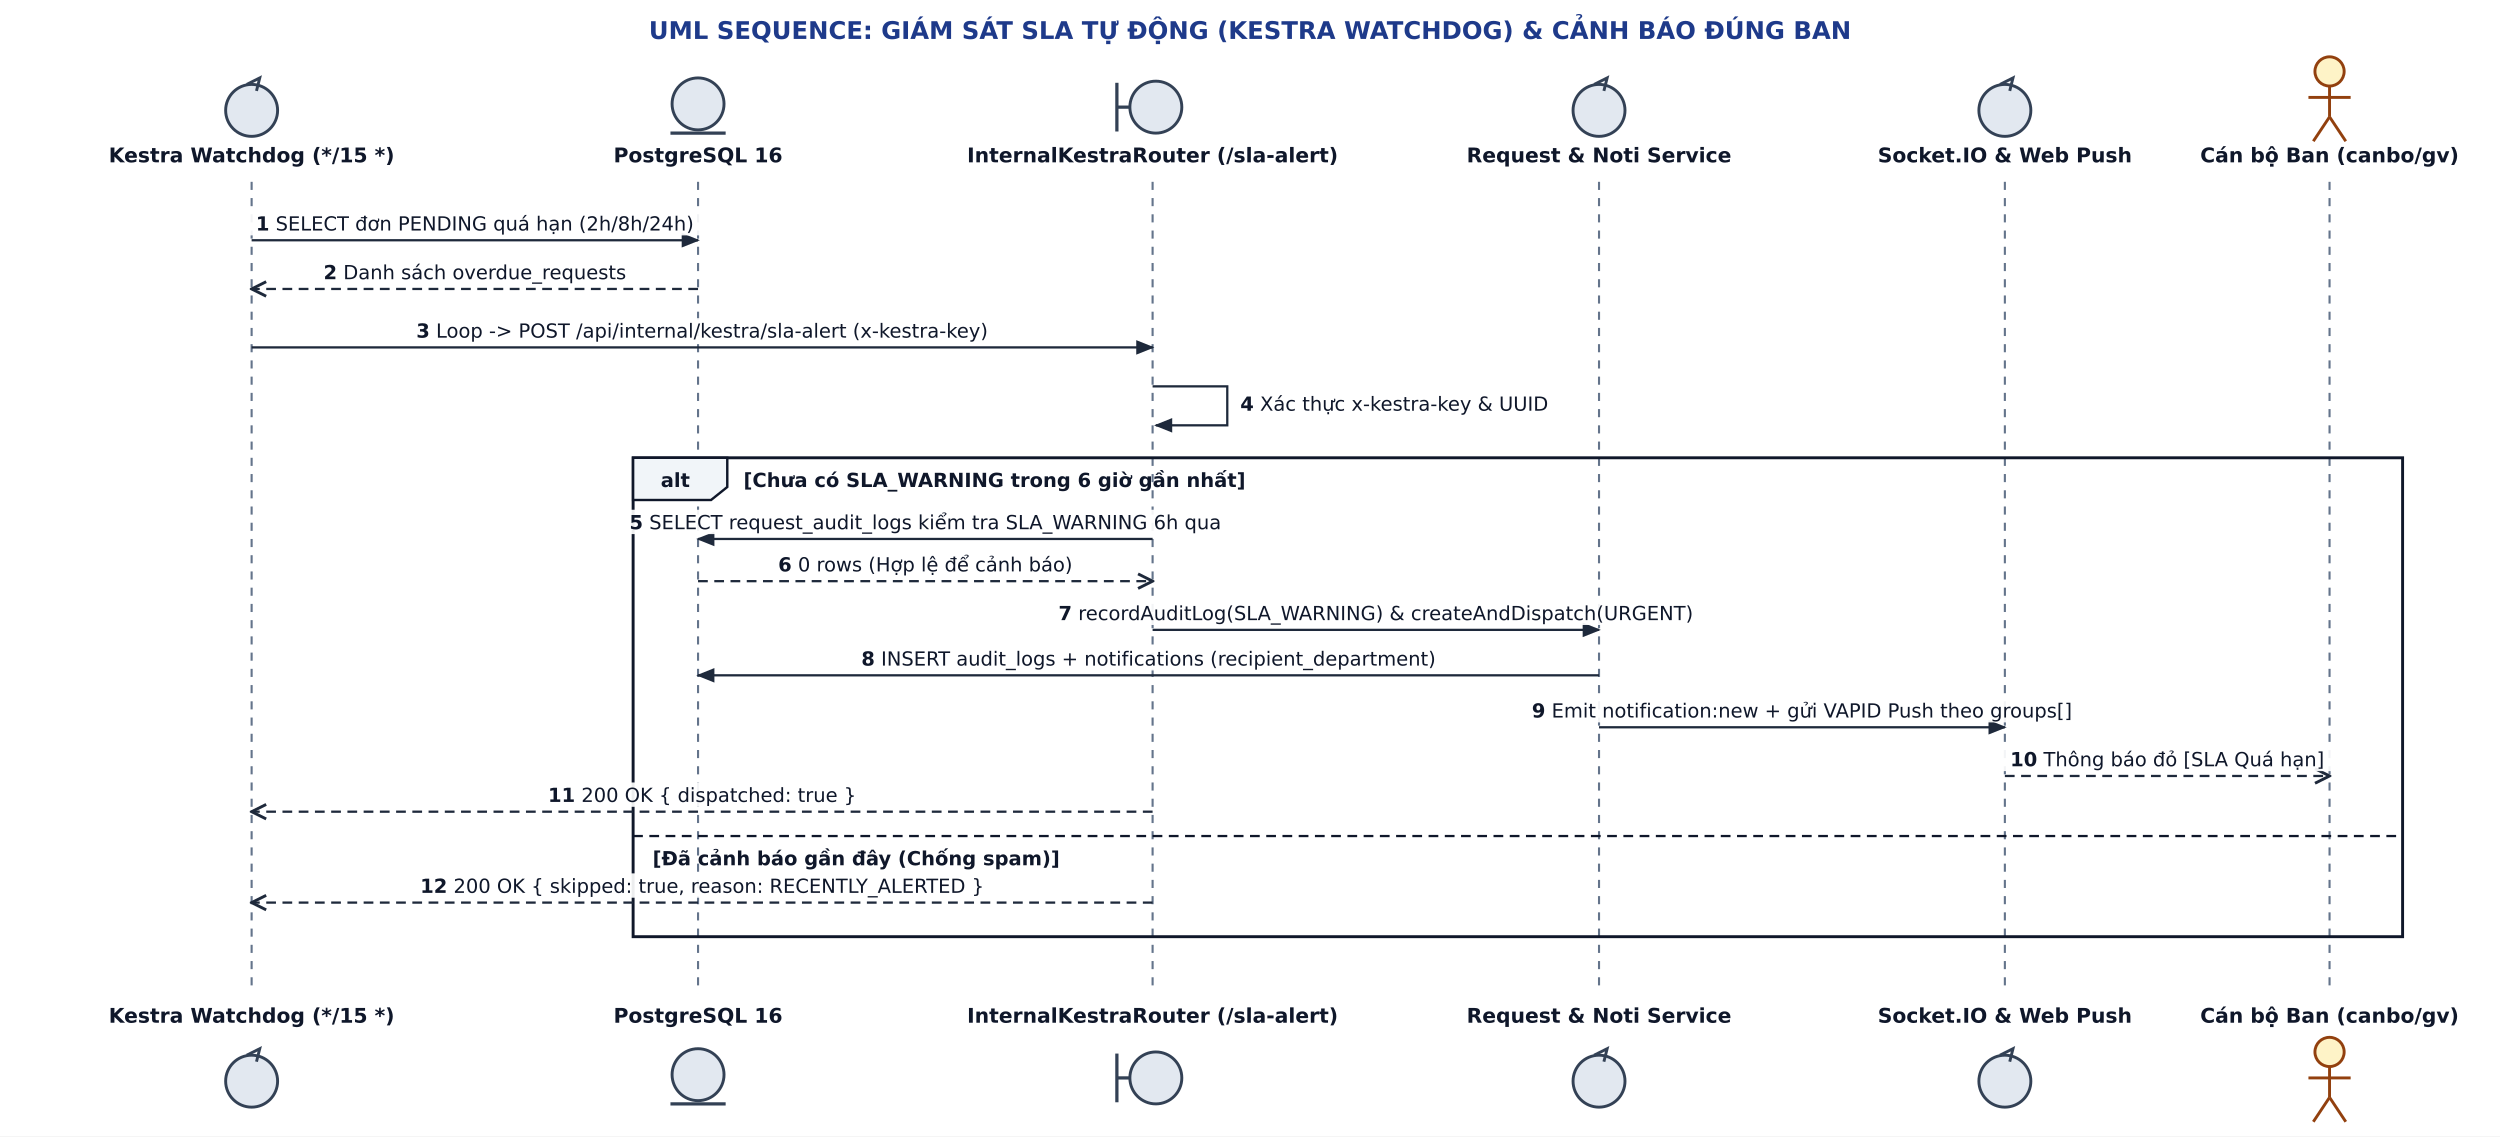
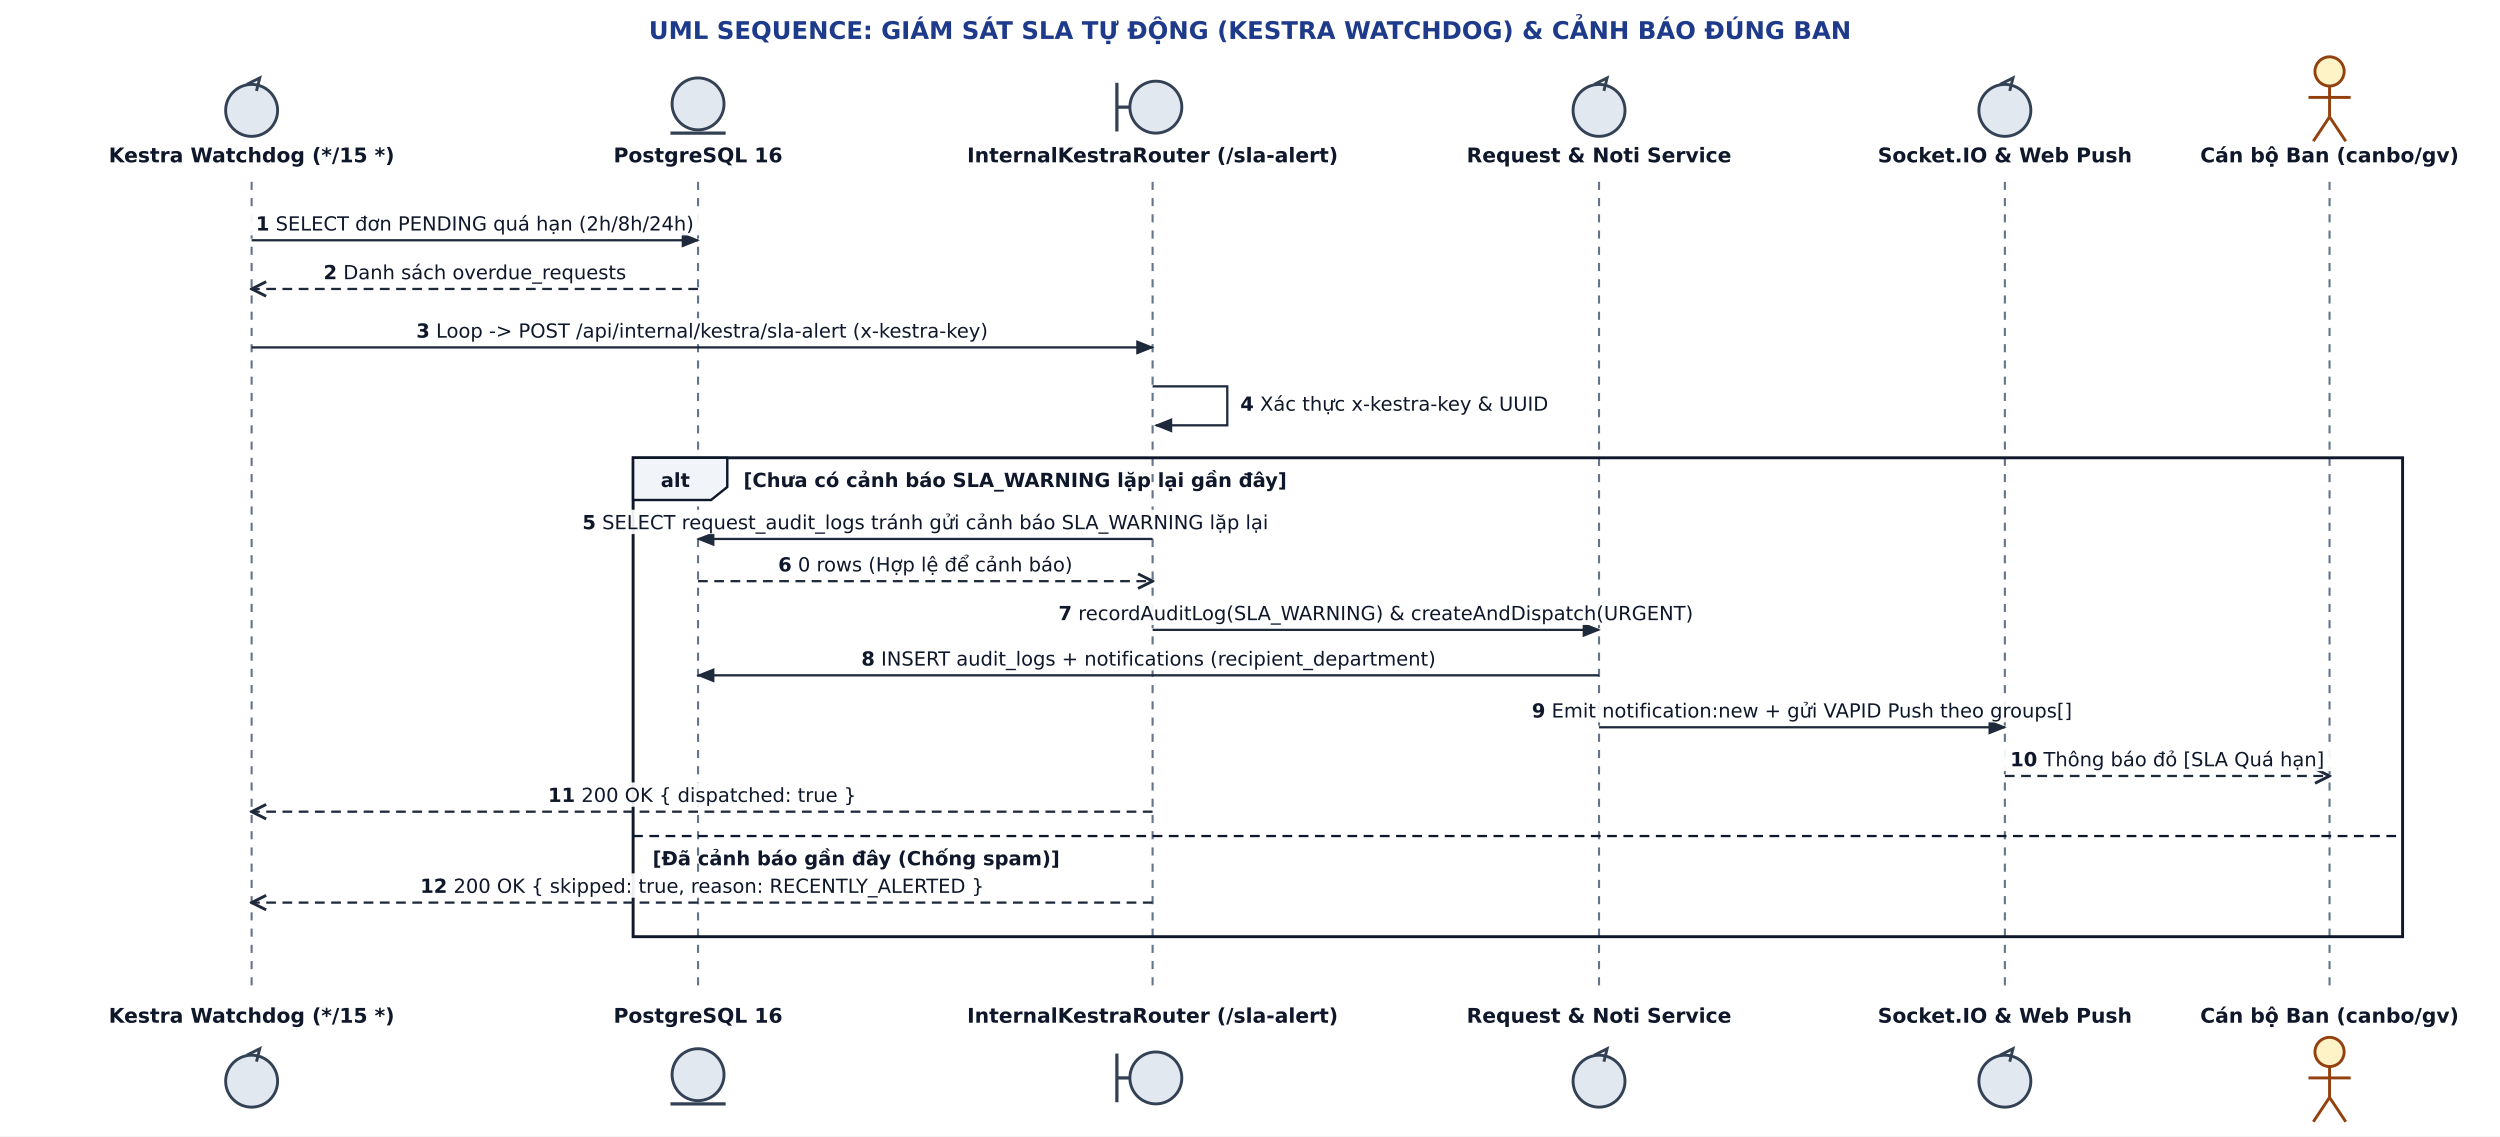
<svg xmlns="http://www.w3.org/2000/svg" width="1540" height="700" viewBox="0 0 1540 700">
  <defs>
    <marker id="arrowSolid" viewBox="0 0 10 10" refX="9" refY="5" markerWidth="8" markerHeight="8" orient="auto-start-reverse">
      <path d="M 0 1 L 10 5 L 0 9 z" fill="#1e293b" />
    </marker>
    <marker id="arrowOpen" viewBox="0 0 10 10" refX="9" refY="5" markerWidth="8" markerHeight="8" orient="auto-start-reverse">
      <path d="M 1 1 L 9 5 L 1 9" fill="none" stroke="#1e293b" stroke-width="1.6" />
    </marker>
    <marker id="diamondFill" viewBox="0 0 12 12" refX="1" refY="6" markerWidth="10" markerHeight="10" orient="auto">
      <path d="M 0 6 L 6 2 L 12 6 L 6 10 z" fill="#1e293b" />
    </marker>
    <g id="icon-actor">
      <circle cx="0" cy="-22" r="9" fill="#fef3c7" stroke="#92400e" stroke-width="1.8" />
      <line x1="0" y1="-13" x2="0" y2="6" stroke="#92400e" stroke-width="1.8" />
      <line x1="-13" y1="-6" x2="13" y2="-6" stroke="#92400e" stroke-width="1.8" />
      <line x1="0" y1="6" x2="-10" y2="21" stroke="#92400e" stroke-width="1.8" />
      <line x1="0" y1="6" x2="10" y2="21" stroke="#92400e" stroke-width="1.8" />
    </g>
    <g id="icon-boundary">
      <line x1="-22" y1="-15" x2="-22" y2="15" stroke="#334155" stroke-width="2" />
      <line x1="-22" y1="0" x2="-14" y2="0" stroke="#334155" stroke-width="2" />
      <circle cx="2" cy="0" r="16" fill="#e2e8f0" stroke="#334155" stroke-width="1.8" />
    </g>
    <g id="icon-control">
      <circle cx="0" cy="2" r="16" fill="#e2e8f0" stroke="#334155" stroke-width="1.8" />
      <path d="M -3 -14 L 5 -18 L 3 -10" fill="none" stroke="#334155" stroke-width="1.8" />
    </g>
    <g id="icon-entity">
      <circle cx="0" cy="-2" r="16" fill="#e2e8f0" stroke="#334155" stroke-width="1.8" />
      <line x1="-17" y1="16" x2="17" y2="16" stroke="#334155" stroke-width="2" />
    </g>
  </defs>
  <rect width="1540" height="700" fill="#ffffff" />
  <text x="770" y="24" text-anchor="middle" font-family="DejaVu Sans, Arial, Helvetica, sans-serif" font-size="15" font-weight="bold" fill="#1e3a8a">UML SEQUENCE: GIÁM SÁT SLA TỰ ĐỘNG (KESTRA WATCHDOG) &amp; CẢNH BÁO ĐÚNG BAN</text>
  <line x1="155" y1="112" x2="155" y2="612" stroke="#64748b" stroke-width="1.3" stroke-dasharray="5,5" />
  <use href="#icon-control" x="155" y="66" />
  <text x="155" y="100" text-anchor="middle" font-family="DejaVu Sans, Arial, Helvetica, sans-serif" font-size="12.5" font-weight="bold" fill="#0f172a">Kestra Watchdog (*/15 *)</text>
  <text x="155" y="630" text-anchor="middle" font-family="DejaVu Sans, Arial, Helvetica, sans-serif" font-size="12.5" font-weight="bold" fill="#0f172a">Kestra Watchdog (*/15 *)</text>
  <use href="#icon-control" x="155" y="664" />
  <line x1="430" y1="112" x2="430" y2="612" stroke="#64748b" stroke-width="1.3" stroke-dasharray="5,5" />
  <use href="#icon-entity" x="430" y="66" />
  <text x="430" y="100" text-anchor="middle" font-family="DejaVu Sans, Arial, Helvetica, sans-serif" font-size="12.5" font-weight="bold" fill="#0f172a">PostgreSQL 16</text>
  <text x="430" y="630" text-anchor="middle" font-family="DejaVu Sans, Arial, Helvetica, sans-serif" font-size="12.5" font-weight="bold" fill="#0f172a">PostgreSQL 16</text>
  <use href="#icon-entity" x="430" y="664" />
  <line x1="710" y1="112" x2="710" y2="612" stroke="#64748b" stroke-width="1.3" stroke-dasharray="5,5" />
  <use href="#icon-boundary" x="710" y="66" />
  <text x="710" y="100" text-anchor="middle" font-family="DejaVu Sans, Arial, Helvetica, sans-serif" font-size="12.5" font-weight="bold" fill="#0f172a">InternalKestraRouter (/sla-alert)</text>
  <text x="710" y="630" text-anchor="middle" font-family="DejaVu Sans, Arial, Helvetica, sans-serif" font-size="12.5" font-weight="bold" fill="#0f172a">InternalKestraRouter (/sla-alert)</text>
  <use href="#icon-boundary" x="710" y="664" />
  <line x1="985" y1="112" x2="985" y2="612" stroke="#64748b" stroke-width="1.3" stroke-dasharray="5,5" />
  <use href="#icon-control" x="985" y="66" />
  <text x="985" y="100" text-anchor="middle" font-family="DejaVu Sans, Arial, Helvetica, sans-serif" font-size="12.5" font-weight="bold" fill="#0f172a">Request &amp; Noti Service</text>
  <text x="985" y="630" text-anchor="middle" font-family="DejaVu Sans, Arial, Helvetica, sans-serif" font-size="12.5" font-weight="bold" fill="#0f172a">Request &amp; Noti Service</text>
  <use href="#icon-control" x="985" y="664" />
  <line x1="1235" y1="112" x2="1235" y2="612" stroke="#64748b" stroke-width="1.3" stroke-dasharray="5,5" />
  <use href="#icon-control" x="1235" y="66" />
  <text x="1235" y="100" text-anchor="middle" font-family="DejaVu Sans, Arial, Helvetica, sans-serif" font-size="12.5" font-weight="bold" fill="#0f172a">Socket.IO &amp; Web Push</text>
  <text x="1235" y="630" text-anchor="middle" font-family="DejaVu Sans, Arial, Helvetica, sans-serif" font-size="12.5" font-weight="bold" fill="#0f172a">Socket.IO &amp; Web Push</text>
  <use href="#icon-control" x="1235" y="664" />
  <line x1="1435" y1="112" x2="1435" y2="612" stroke="#64748b" stroke-width="1.3" stroke-dasharray="5,5" />
  <use href="#icon-actor" x="1435" y="66" />
  <text x="1435" y="100" text-anchor="middle" font-family="DejaVu Sans, Arial, Helvetica, sans-serif" font-size="12.5" font-weight="bold" fill="#0f172a">Cán bộ Ban (canbo/gv)</text>
  <text x="1435" y="630" text-anchor="middle" font-family="DejaVu Sans, Arial, Helvetica, sans-serif" font-size="12.5" font-weight="bold" fill="#0f172a">Cán bộ Ban (canbo/gv)</text>
  <use href="#icon-actor" x="1435" y="670" />
  <rect x="390" y="282" width="1090" height="295" fill="none" stroke="#0f172a" stroke-width="1.8" />
  <polygon points="390,282 448,282 448,300 438,308 390,308" fill="#f1f5f9" stroke="#0f172a" stroke-width="1.5" />
  <text x="416" y="300" text-anchor="middle" font-family="DejaVu Sans, Arial, Helvetica, sans-serif" font-size="12" font-weight="bold" fill="#0f172a">alt</text>
-   <text x="458" y="300" font-family="DejaVu Sans, Arial, Helvetica, sans-serif" font-size="12" font-weight="bold" fill="#0f172a">[Chưa có SLA_WARNING trong 6 giờ gần nhất]</text>
+   <text x="458" y="300" font-family="DejaVu Sans, Arial, Helvetica, sans-serif" font-size="12" font-weight="bold" fill="#0f172a">[Chưa có cảnh báo SLA_WARNING lặp lại gần đây]</text>
  <line x1="390" y1="515" x2="1480" y2="515" stroke="#0f172a" stroke-width="1.4" stroke-dasharray="6,4" />
  <text x="402" y="533" font-family="DejaVu Sans, Arial, Helvetica, sans-serif" font-size="12" font-weight="bold" fill="#0f172a">[Đã cảnh báo gần đây (Chống spam)]</text>
  <line x1="155" y1="148" x2="430" y2="148" stroke="#1e293b" stroke-width="1.4" marker-end="url(#arrowSolid)" />
  <rect x="151" y="130" width="283" height="15" fill="#ffffff" opacity="0.92" />
  <text x="292.5" y="142" text-anchor="middle" font-family="DejaVu Sans, Arial, Helvetica, sans-serif" font-size="12" fill="#0f172a">
    <tspan font-weight="bold">1</tspan> SELECT đơn PENDING quá hạn (2h/8h/24h)</text>
  <line x1="430" y1="178" x2="155" y2="178" stroke="#1e293b" stroke-width="1.4" stroke-dasharray="6,4" marker-end="url(#arrowOpen)" />
  <rect x="190" y="160" width="205" height="15" fill="#ffffff" opacity="0.92" />
  <text x="292.5" y="172" text-anchor="middle" font-family="DejaVu Sans, Arial, Helvetica, sans-serif" font-size="12" fill="#0f172a">
    <tspan font-weight="bold">2</tspan> Danh sách overdue_requests</text>
  <line x1="155" y1="214" x2="710" y2="214" stroke="#1e293b" stroke-width="1.4" marker-end="url(#arrowSolid)" />
  <rect x="226" y="196" width="413" height="15" fill="#ffffff" opacity="0.92" />
  <text x="432.5" y="208" text-anchor="middle" font-family="DejaVu Sans, Arial, Helvetica, sans-serif" font-size="12" fill="#0f172a">
    <tspan font-weight="bold">3</tspan> Loop -&gt; POST /api/internal/kestra/sla-alert (x-kestra-key)</text>
  <path d="M 710 238 L 756 238 L 756 262 L 712 262" fill="none" stroke="#1e293b" stroke-width="1.4" marker-end="url(#arrowSolid)" />
  <text x="764" y="253" font-family="DejaVu Sans, Arial, Helvetica, sans-serif" font-size="12" fill="#0f172a">
    <tspan font-weight="bold">4</tspan> Xác thực x-kestra-key &amp; UUID</text>
  <line x1="710" y1="332" x2="430" y2="332" stroke="#1e293b" stroke-width="1.4" marker-end="url(#arrowSolid)" />
  <rect x="379.75" y="314" width="380.5" height="15" fill="#ffffff" opacity="0.92" />
  <text x="570" y="326" text-anchor="middle" font-family="DejaVu Sans, Arial, Helvetica, sans-serif" font-size="12" fill="#0f172a">
-     <tspan font-weight="bold">5</tspan> SELECT request_audit_logs kiểm tra SLA_WARNING 6h qua</text>
+     <tspan font-weight="bold">5</tspan> SELECT request_audit_logs tránh gửi cảnh báo SLA_WARNING lặp lại</text>
  <line x1="430" y1="358" x2="710" y2="358" stroke="#1e293b" stroke-width="1.4" stroke-dasharray="6,4" marker-end="url(#arrowOpen)" />
  <rect x="464.25" y="340" width="211.5" height="15" fill="#ffffff" opacity="0.92" />
  <text x="570" y="352" text-anchor="middle" font-family="DejaVu Sans, Arial, Helvetica, sans-serif" font-size="12" fill="#0f172a">
    <tspan font-weight="bold">6</tspan> 0 rows (Hợp lệ để cảnh báo)</text>
  <line x1="710" y1="388" x2="985" y2="388" stroke="#1e293b" stroke-width="1.4" marker-end="url(#arrowSolid)" />
  <rect x="650.75" y="370" width="393.5" height="15" fill="#ffffff" opacity="0.92" />
  <text x="847.5" y="382" text-anchor="middle" font-family="DejaVu Sans, Arial, Helvetica, sans-serif" font-size="12" fill="#0f172a">
    <tspan font-weight="bold">7</tspan> recordAuditLog(SLA_WARNING) &amp; createAndDispatch(URGENT)</text>
  <line x1="985" y1="416" x2="430" y2="416" stroke="#1e293b" stroke-width="1.4" marker-end="url(#arrowSolid)" />
  <rect x="507.5" y="398" width="400" height="15" fill="#ffffff" opacity="0.92" />
  <text x="707.5" y="410" text-anchor="middle" font-family="DejaVu Sans, Arial, Helvetica, sans-serif" font-size="12" fill="#0f172a">
    <tspan font-weight="bold">8</tspan> INSERT audit_logs + notifications (recipient_department)</text>
  <line x1="985" y1="448" x2="1235" y2="448" stroke="#1e293b" stroke-width="1.4" marker-end="url(#arrowSolid)" />
  <rect x="923" y="430" width="374" height="15" fill="#ffffff" opacity="0.92" />
  <text x="1110" y="442" text-anchor="middle" font-family="DejaVu Sans, Arial, Helvetica, sans-serif" font-size="12" fill="#0f172a">
    <tspan font-weight="bold">9</tspan> Emit notification:new + gửi VAPID Push theo groups[]</text>
  <line x1="1235" y1="478" x2="1435" y2="478" stroke="#1e293b" stroke-width="1.4" stroke-dasharray="6,4" marker-end="url(#arrowOpen)" />
  <rect x="1232.5" y="460" width="205" height="15" fill="#ffffff" opacity="0.92" />
  <text x="1335" y="472" text-anchor="middle" font-family="DejaVu Sans, Arial, Helvetica, sans-serif" font-size="12" fill="#0f172a">
    <tspan font-weight="bold">10</tspan> Thông báo đỏ [SLA Quá hạn]</text>
  <line x1="710" y1="500" x2="155" y2="500" stroke="#1e293b" stroke-width="1.4" stroke-dasharray="6,4" marker-end="url(#arrowOpen)" />
  <rect x="326.75" y="482" width="211.5" height="15" fill="#ffffff" opacity="0.92" />
  <text x="432.5" y="494" text-anchor="middle" font-family="DejaVu Sans, Arial, Helvetica, sans-serif" font-size="12" fill="#0f172a">
    <tspan font-weight="bold">11</tspan> 200 OK { dispatched: true }</text>
  <line x1="710" y1="556" x2="155" y2="556" stroke="#1e293b" stroke-width="1.4" stroke-dasharray="6,4" marker-end="url(#arrowOpen)" />
  <rect x="252" y="538" width="361" height="15" fill="#ffffff" opacity="0.92" />
  <text x="432.5" y="550" text-anchor="middle" font-family="DejaVu Sans, Arial, Helvetica, sans-serif" font-size="12" fill="#0f172a">
    <tspan font-weight="bold">12</tspan> 200 OK { skipped: true, reason: RECENTLY_ALERTED }</text>
</svg>
